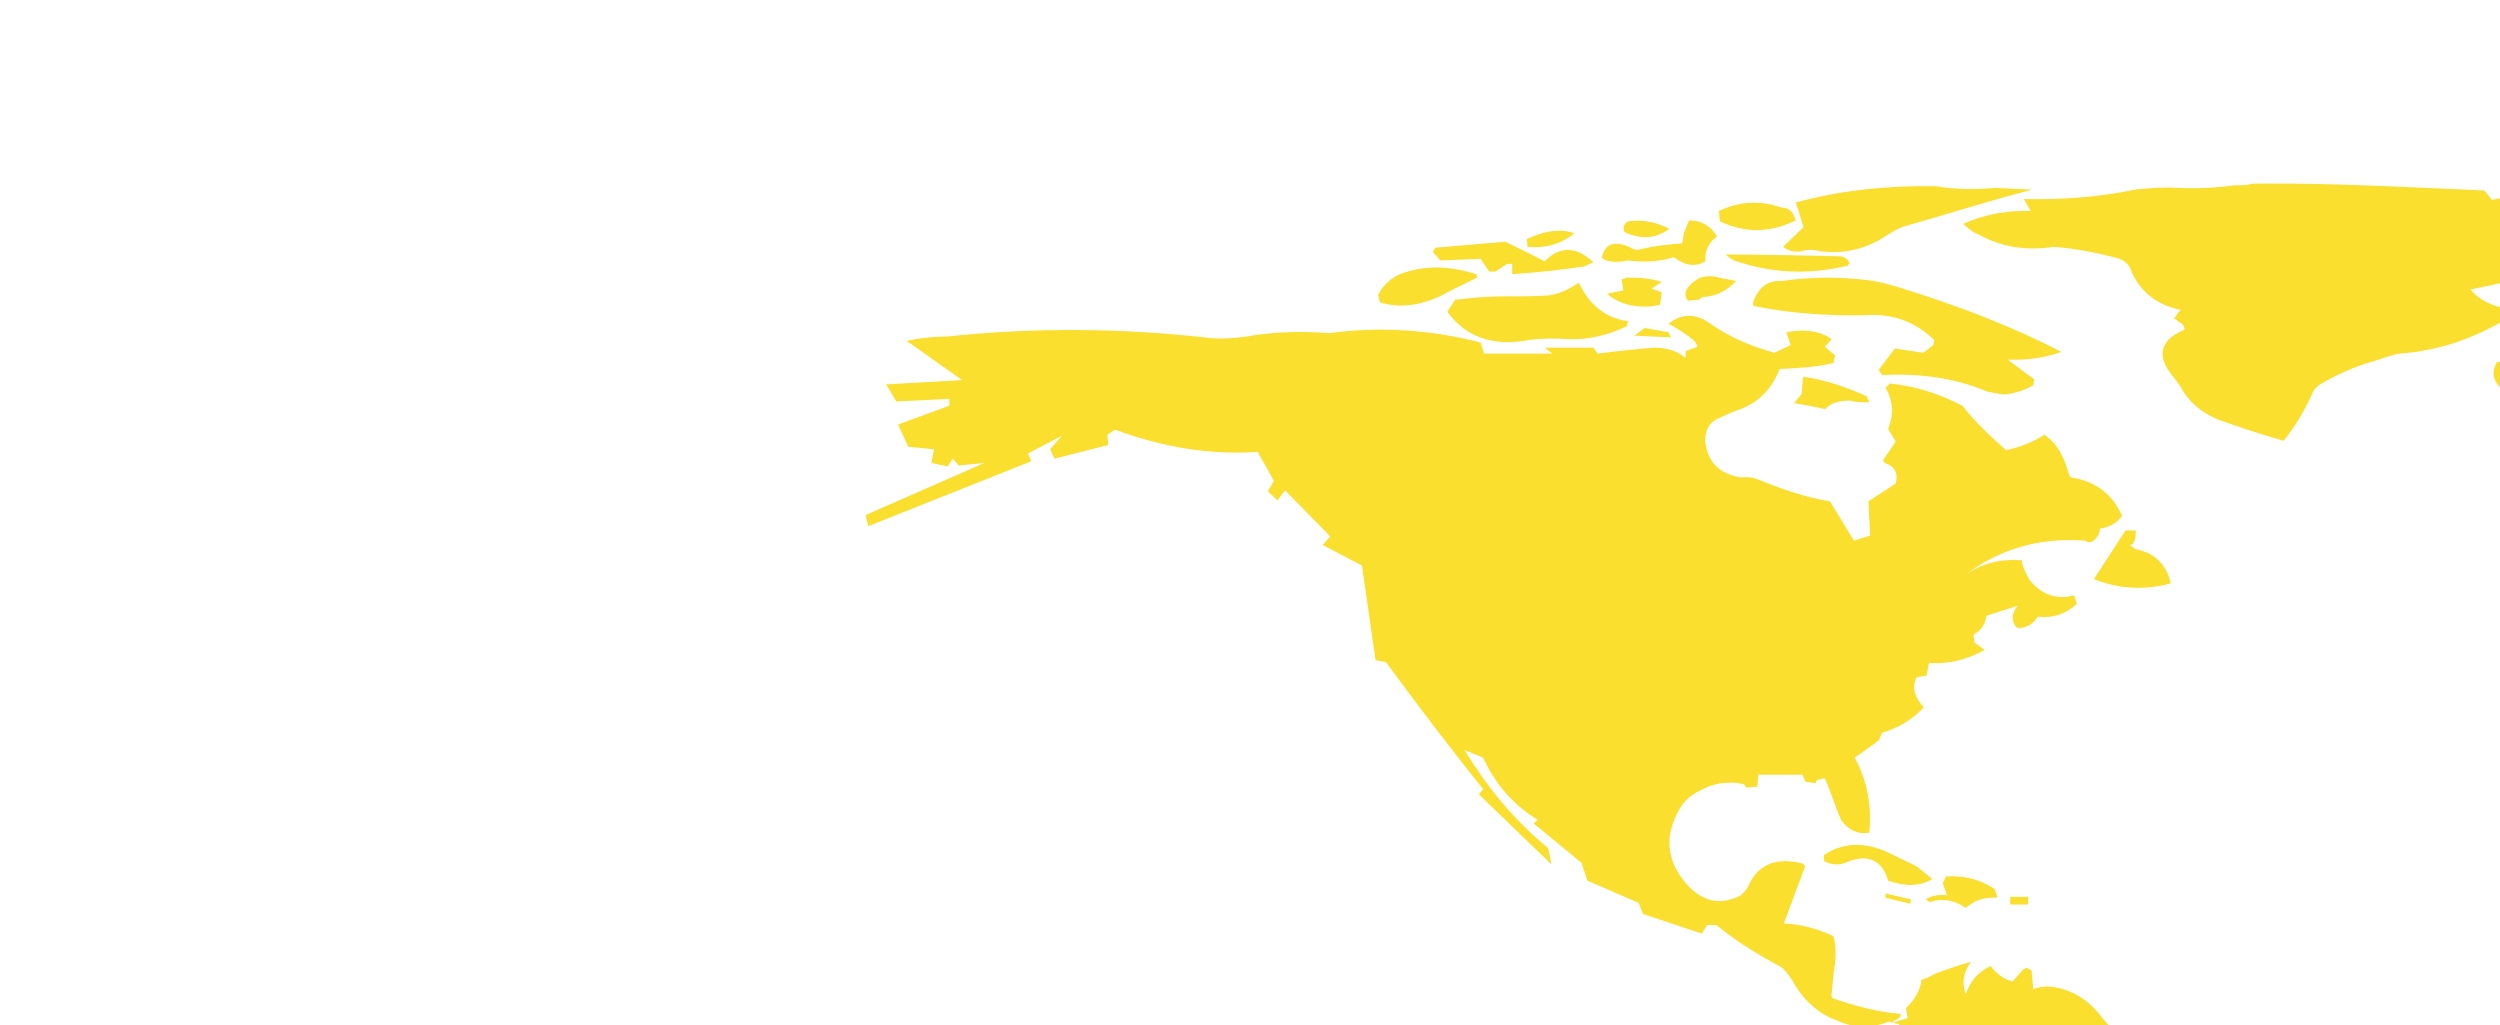
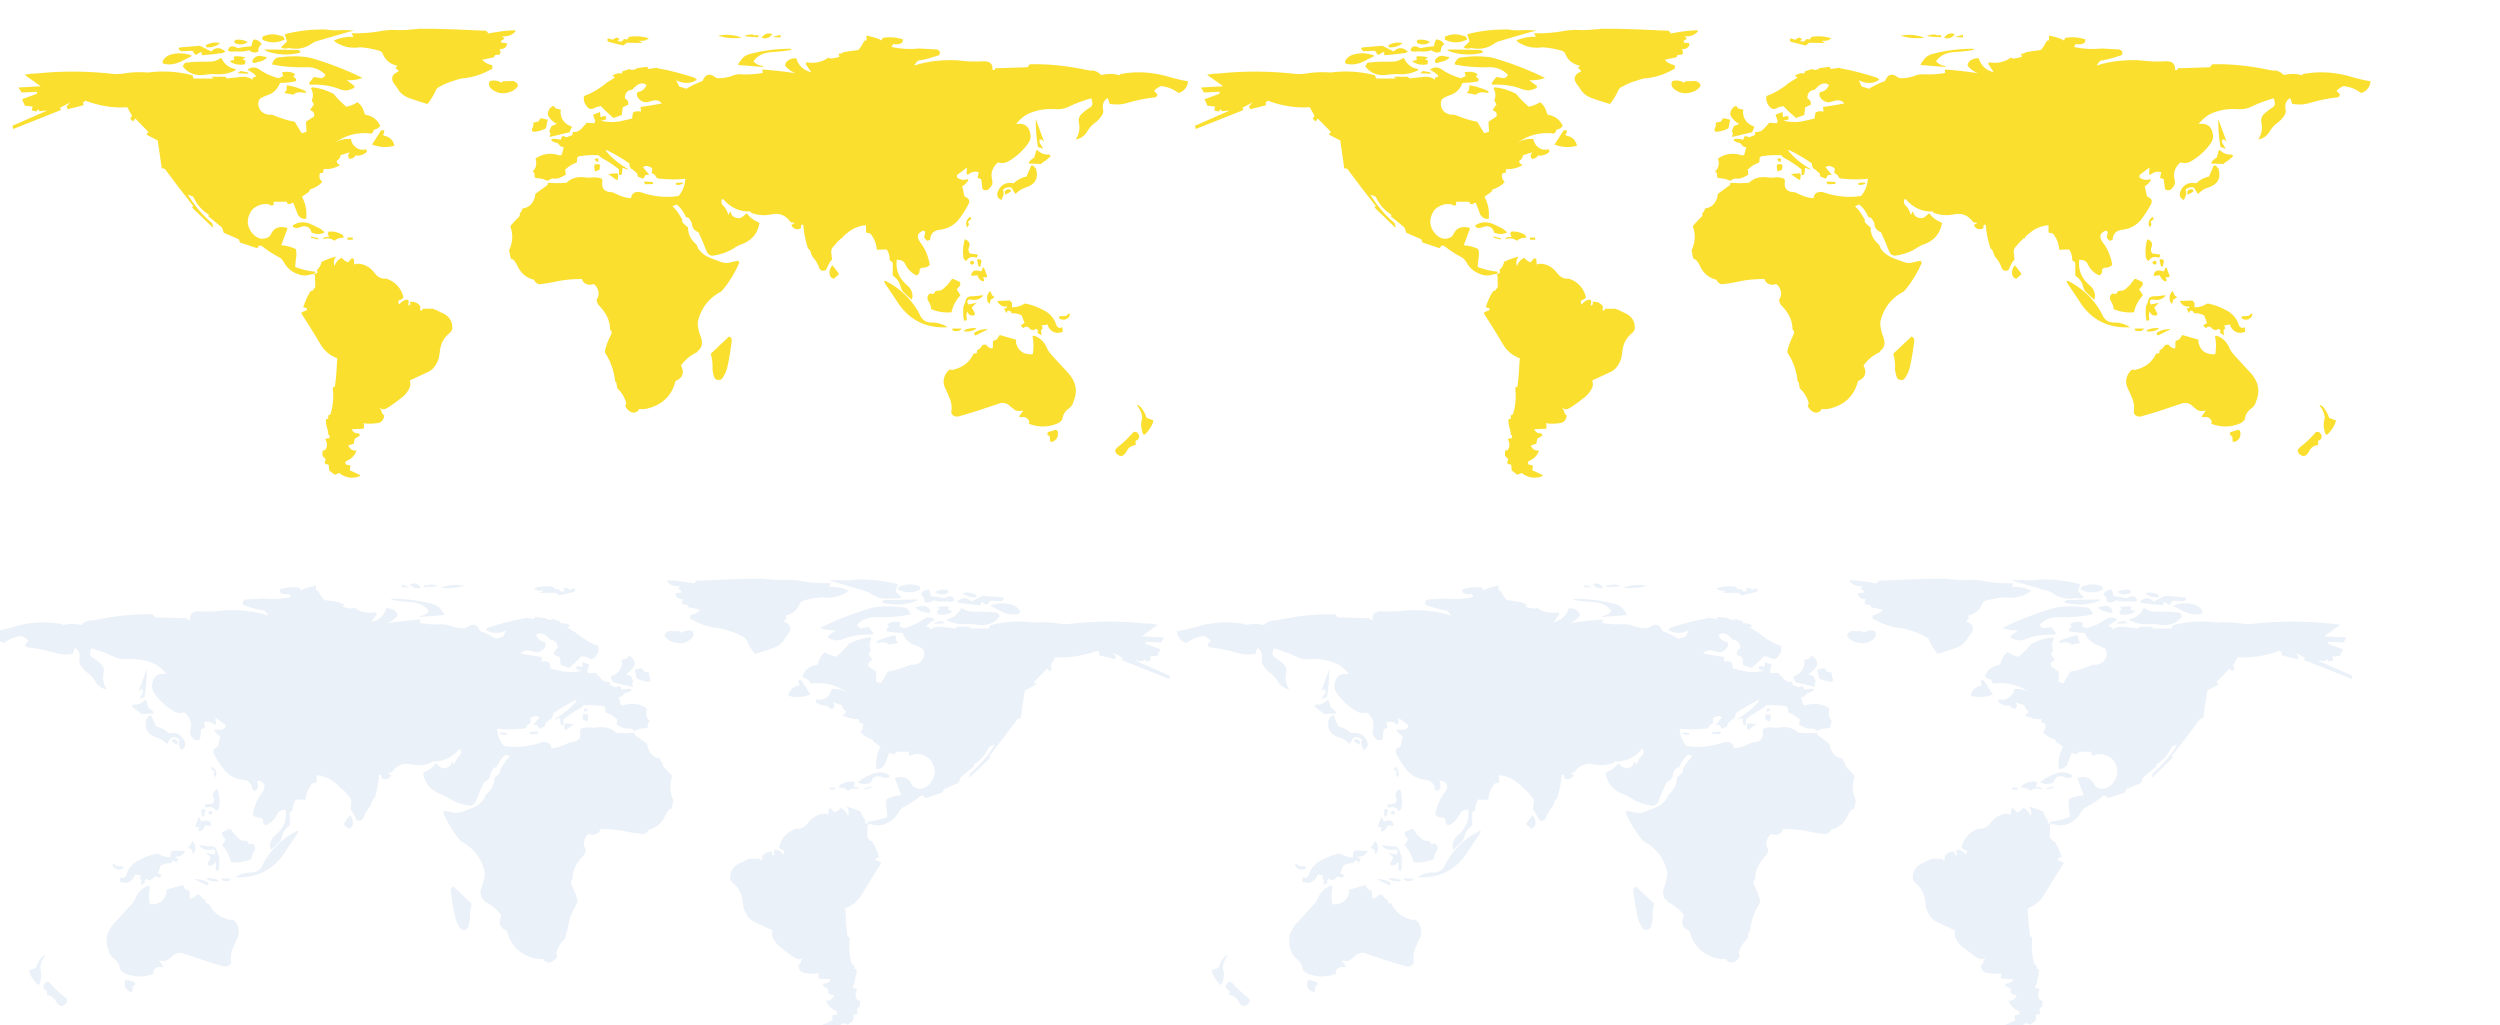
- <svg xmlns="http://www.w3.org/2000/svg" xmlns:xlink="http://www.w3.org/1999/xlink" x="0" y="0" width="1000" height="410" viewBox="-10 -10 120 120">
+ <svg xmlns="http://www.w3.org/2000/svg" xmlns:xlink="http://www.w3.org/1999/xlink" x="0" y="0" width="1000" height="410" viewBox="0 0 1000 410">
  <defs>
    <path id="continents" d="M136.4,19.7c-2.8-0.1-5.4,0.4-7.9,1.5c0.5,0.5,1.1,1,1.9,1.3c2.5,1.4,5.5,1.9,8.7,1.4c2.6,0.2,5.2,0.7,7.7,1.4c0.5,0.2,0.9,0.5,1.2,1c1.1,2.9,3.2,4.4,6,5c-0.3,0.2-0.5,0.5-0.8,1c0,0,0.1,0.1,0.2,0.1c0.2,0.2,0.5,0.4,0.7,0.5c0.2,0.2,0.3,0.4,0.3,0.7c-2.9,1.2-3.3,3.1-1.4,5.4c0.3,0.4,0.6,0.8,0.9,1.2c1,1.9,2.5,3.1,4.4,3.9c2.5,0.9,5.2,1.8,7.7,2.5c1.3-1.6,2.4-3.4,3.3-5.4c0.3-0.8,0.9-1.2,1.5-1.5c1.8-1,3.6-1.8,5.7-2.4c1-0.3,2-0.7,3-0.9c4.5-0.3,8.6-1.7,12.5-4l-0.1-1.3c-1.9-0.4-3.2-1.2-4-2.2l4.7-1l0.4-0.9l1.9-0.2c0.1-0.2,0.2-0.3,0.2-0.5c0.2-0.5,0-1.1-0.4-1.5c0.5-0.1,0.9-0.2,1.4-0.3c1.1-0.3,1.7-1.1,1.7-2.2l-2.4-0.3l0.2-0.8l1.2-0.7l-0.9-1c2.2,0.2,4-0.4,5.4-2.1l-0.6-0.3c-3.4,0.1-6.9,0.6-10.3,1.3l-0.9-1.1c-9.2-0.4-18.1-0.9-27.1-0.8c-0.7,0.2-1.5,0.2-2.2,0.2c-2.2,0.3-4.3,0.4-6.4,0.3c-1.8-0.1-3.5,0-5.2,0.2c-4.3,0.9-8.6,1.2-13,1.1L136.4,19.7zM233,68.6l-0.1,0.4l1.3,0.9l0.2-1.5C233.8,68.3,233.3,68.4,233,68.6zM196.2,37.5l-0.6,0.6c-1.4-0.9-3-1.1-4.6-0.7c-0.8,1.3-0.4,2.5,1,3.5c2.1,1.5,4.3,1.8,6.9,0.9c0.7-0.2,1.2-0.4,1.8-0.9c2.1-1.4,1.9-2.5-0.3-3.5L196.2,37.5zM242.1,77l0.2-2l-0.4-0.7l-3.6,0.3l3.1,2.2L242.1,77zM268.4,78.2l-1-0.2l-2.1,0.2l0.1,0.7C266.5,79.1,267.5,78.9,268.4,78.2zM122.1,29c-1.5-0.5-3.2-1-4.8-1.2c-3.3-0.4-6.7-0.4-10,0.1c-1.6-0.1-2.6,0.6-3.3,2.2c-0.1,0.2-0.1,0.4-0.1,0.7c4.3,0.9,8.8,1.2,13.2,1.1c3.1-0.2,5.7,0.7,8,2.9l-0.1,0.6l-1.2,0.9l-3.3-0.5l-1.9,2.5l0.4,0.6c4.3-0.2,8.4,0.3,12.2,1.9c0.8,0.2,1.4,0.3,2.2,0.4c1.2-0.2,2.3-0.5,3.3-1.1l0.1-0.7l-3.1-2.3c2.2,0.1,4.3-0.2,6.3-0.9C134.2,33.2,128.1,30.9,122.1,29zM256.1,77.8l-3.5-0.2l0.4,1.1l3.2-0.1L256.1,77.8zM148.5,58.4c0.2-0.3,0.2-0.9,0.2-1.3h-1.2l-3.7,5.7c3,1.2,6,1.3,9,0.5c-0.5-2.2-1.9-3.6-4.1-4c-0.2-0.1-0.4-0.3-0.6-0.4v-0.2C148.3,58.9,148.4,58.6,148.5,58.4zM88.9,22.2c2,0.9,3.6,0.7,5.2-0.4c-1.5-0.8-3-1.1-4.8-0.9c-0.4,0.2-0.7,0.6-0.5,1.1C88.7,22,88.8,22.1,88.9,22.2zM89.2,25.5c1.9,0.2,3.6,0.2,5.4-0.4c1.3,1,2.5,1.2,3.7,0.5v-0.3c0-1.2,0.6-2.1,1.4-2.6c-0.8-1.3-1.9-1.9-3.3-1.9l-0.6,1.5l-0.2,1.2c-1.7,0.1-3.3,0.3-5,0.7c-0.3,0.1-0.8,0-1-0.2c-1.9-0.9-3.1-0.5-3.4,1.2c0.1,0.1,0.3,0.2,0.5,0.3C87.6,25.7,88.3,25.7,89.2,25.5zM109.7,39.5l-0.1,1.6l-0.9,1.1c1.2,0.2,2.4,0.4,3.6,0.7c0.8-0.8,1.8-1,2.9-1c0.8,0.2,1.5,0.2,2.3,0.2l-0.3-0.7c-2.4-1.1-4.8-1.9-7.4-2.3L109.7,39.5zM108.9,20.8c-0.1-0.2-0.1-0.3-0.2-0.5c-0.3-0.7-0.8-1-1.5-1c-2.5-0.9-5-0.7-7.3,0.4l0.1,1.2C102.9,22.3,105.8,22.3,108.9,20.8zM91.3,30.9c0.6,0,1.1-0.1,1.7-0.2l0.2-1.5L92,28.8l1.2-0.8c-1.3-0.4-2.5-0.5-4-0.5c-0.2,0-0.4,0.2-0.7,0.2l0.2,1.3l-1.9,0.4C88.1,30.5,89.6,30.9,91.3,30.9zM115,26.1l0.2-0.3c-0.3-0.6-0.8-0.8-1.3-0.8c-4.3-0.1-8.8-0.2-13.2-0.2c0.3,0.3,0.6,0.5,1,0.7C106,27,110.4,27.2,115,26.1zM97.2,27.8c-1.3,0.9-1.5,1.8-0.9,2.4l1.2-0.1c0.2-0.1,0.3-0.2,0.4-0.3c1.7-0.1,3-0.8,4-1.9l-2-0.4C98.9,27.2,97.9,27.3,97.2,27.8zM107.4,23.9c0.6,0.4,1.3,0.7,2.2,0.5c0.7-0.2,1.3-0.2,2.1,0c3,0.4,5.6-0.3,8.1-2c0.5-0.3,1.1-0.7,1.8-0.9c5-1.4,9.9-3,15-4.3l-4.4-0.2c-2.3,0.2-4.6,0.2-6.9-0.2c-5.7-0.1-11.2,0.5-16.4,1.9l0.9,2.9L107.4,23.9zM330.5,114.8v-0.4l-2.5-3.3c-0.9,0.9-1.2,1.9-1.2,3c0,1.2,0.6,2.1,1.7,2.4L330.5,114.8zM233.1,73.6l1.7-0.7l0.2-1.7l-0.3-0.5h-1.8C232.5,71.6,232.8,72.6,233.1,73.6zM307.2,18.9l-3.2,0.9l3.2,0.2V18.9zM303.9,18.6c-1.5-0.5-3-0.2-3.9,1.1c-0.2,0.2-0.3,0.2-0.4,0.4C301.4,20.7,302.9,20.2,303.9,18.6zM280.5,155.2c0.3,1.5,1.2,2.1,3,1.6c1.4-1.6,2.2-3.6,2.6-5.6c0.7-3.3,1.2-6.5,1.6-9.8c0.1-0.9-0.3-1.5-1.1-1.8l-7.3,6.9c0.6,2,0.8,4,0.7,6.1C280.1,153.6,280.2,154.4,280.5,155.2zM209.5,57.6c1.5-0.2,2.8-0.7,3.9-1.3c0-0.2,0-0.3,0.1-0.5c0.2-1.2,0.4-2.2,0.6-2.9l-2.5-0.6l-0.5,0.1l-0.7,1.2l-2.1,0.5v0.5c0.1,0.6,0,1-0.2,1.4c-0.4,0.5-0.4,1-0.2,1.4C208.3,57.8,209,57.8,209.5,57.6zM217.7,54.6l-2.1,0.8l-0.9,2.1l0.5,0.9l-0.4,1.4l8-1.9l1-2.2c-3-1.1-4.4-3-4.6-5.7c0-0.4,0.1-0.8,0.2-1.1l-2.1-0.5l-0.7-0.9l-0.4-0.1c-1.4,0.7-2.1,1.9-2.1,3.5C214.9,52.5,216,53.7,217.7,54.6zM298.5,19.1h-2l-0.4-0.3c-1.2,0-2.2,0.1-3.2,0.5c0,0,0,0.1,0,0.2c1.9,0.2,3.9,0.4,5.5,0.4L298.5,19.1zM290.2,31l10.1,0.8l-0.2-0.4c-1.4-0.1-2.8-0.8-3.7-1.9c1.5-2.1,3.6-3.3,6.6-3.6c3-0.2,5.7-0.4,8.6-1c-0.1-0.2-0.2-0.4-0.5-0.4c-5.5,0-10.9,0.7-16.2,2.1c-1.5,0.4-2.9,1.3-3.7,2.8C290.6,29.8,290.5,30.4,290.2,31zM238.6,21.8l5.7,1.4l1.4-1.1l6.3,0.1l-1.4-0.9c1.6,0.2,3-0.1,3.9-1c-2.5-0.8-5.2-1-7.8-0.6l-0.9,1.1l-1.2-0.2l-0.9,1l-1.6-0.1l-0.1-0.2c0.2-0.1,0.2-0.1,0.5-0.2l0.2-0.6l-1.1-0.5l-1.6,0.9l-1.5-0.5l-0.4,0.1l-0.2,0.4l0.2,0.6L238.6,21.8zM291.6,20.1c-0.2-0.1-0.2-0.2-0.3-0.2c-3.2-1.1-6.2-1.2-9.1-0.6C285.2,20.2,288.4,20.5,291.6,20.1zM124.9,97.9l-1.9-1.5c-1-0.5-2.1-1-3.1-1.5c-2.9-1.4-5.4-1.3-7.7,0.2v0.7c0.9,0.5,1.8,0.5,2.5,0.2c2.5-1.1,4.3-0.4,5,2.1C121.7,98.8,123.4,98.8,124.9,97.9zM19,48.1l4-2.1l-1.4,1.6l0.5,1.1l6.3-1.6l-0.1-1.2l0.9-0.6c5.4,2,11,3,16.7,2.6l1.9,3.4l-0.7,1.2l1.1,1.1l0.9-1.2l5.3,5.4l-0.9,1l4.6,2.4l1.6,11.1l1.2,0.2c3.6,4.9,7.4,9.9,11.4,14.9L71.8,88l8.5,8.2l-0.4-1.9c-4-3.3-7.1-7.1-9.8-11.5l2.2,0.9c1.4,3.1,3.5,5.5,6.4,7.3l-0.5,0.4l5.6,4.6l0.7,2.1l6,2.6L91,102l6.9,2.3l0.6-1h1.1c2.2,1.8,4.6,3.3,7,4.6c0.8,0.3,1.3,1,1.9,1.9c1.2,2.2,3,3.9,5.3,4.7c1.9,0.9,4,0.9,6,0.1l1.2,0.3l0.1,4.9l-1,1.4l-0.9,0.3c-1.3,2-2.2,4.2-2.9,6.4l1.5,0.4l-0.1,0.8l-1.8,0.7l-0.4,0.5c2.5,3.9,5,7.8,7.4,11.9c1.6,3,4,5,7,6.1c-0.2,3.7-0.4,7.5-0.9,11.2l-0.9,0.6c0.4,3.6,0.2,7-0.9,10.6l-0.9,0.5v1.3l-0.9,0.2c-0.1,1.2,0.1,2.5,0.5,3.7c0.2,0.8,0.4,1.5,0.4,2.3l0.6,0.7l-0.2,0.9l-1.1,0.1l-0.5,0.3c0.9,1.5,0.9,3,0,4.3l-1.1,0.3v2l1.3,1.4l-0.4,1.2l0.2,0.7l1.2,0.2l0.2,0.2l0.2,2.2l2.2,1.7l1.8-0.7c2.5,2,5.3,2.4,8.4,1.2L139,195l-4.1-1.9l0.3-1.9l-1.8-0.4l-0.3-0.6l0.3-0.7c2.1-0.9,3.5-2.2,4.2-4.3c-1.4,0.2-2.4-0.4-3.1-1.6c-0.1-0.1-0.1-0.2-0.2-0.4l2.2-0.7l0.4-2l2.1-1.3l-0.5-0.9c-1.3,0.2-2.2-0.4-2.9-1.6l4.8-0.2c0.3-0.8,0.3-1.5-0.1-2.2c2.1,0.3,4,0.2,5.9-0.1c1.5-0.3,2.3-1.3,2.5-3c-0.8-0.5-1.1-1.3-1.2-2.2l-0.9-1c1.2,0.9,2.2,0.9,3.3,0.2c2.1-1.3,4.2-2.9,6.1-4.4c1.4-1.1,2.3-2.5,3-4c0.2-0.9,0.2-1.6-0.1-2.6c2.5-1.2,5.1-2.4,7.7-3.6c0.7-0.4,1.2-0.8,1.7-1.3c1.3-1.5,2.2-3.3,2.4-5.1c0.2-0.8,0.2-1.5,0.3-2.2c0.4-2.9,1.8-5.2,4-6.9c0.4-0.4,0.8-1,0.9-1.5c0.2-3-1.1-5.2-4.2-6.5c-0.7-0.2-1.3-0.7-2-1l-1.6-0.6h-4l-0.5,0.8l-0.6-0.3l0.2-1.4c-0.9-1.3-2-1.9-3.6-1.9H159l0.2,0.9l-0.5,0.6l-0.4-0.2l0.2-1.6l-0.2-0.3l-0.6-0.3c-1.2,0.3-2.2,0.9-3,2l-0.4-0.8l0.2-0.9c0.9-0.1,1.5-0.5,1.9-1.2c-0.9-3.7-3.3-6.2-6.7-7.4c-0.3-0.1-0.8-0.1-1.2,0c-1.5-0.2-2.6-0.9-3.6-2.2c-1.5-2-3.3-3.3-5.6-3.7c-0.9-0.2-1.8-0.1-2.6,0.2l-0.2-2.2l-0.6-0.3l-0.4,0.2l-1.2,1.4c-1-0.2-1.9-0.9-2.6-1.8c-1.5,0.7-2.4,1.8-2.9,3.3c-0.5-1.3-0.3-2.5,0.6-3.8c-1.4,0.4-2.9,0.9-4.2,1.4c-0.5,0.3-1.1,0.6-1.6,0.7c-0.1,1.2-0.8,2.4-1.8,3.3l0.2,1.2l-2,0.6l1.1-0.7l0.1-0.4c-2.6-0.2-5.3-0.9-7.9-1.8c-0.2-0.1-0.3-0.3-0.2-0.6c0.1-1.2,0.2-2.3,0.4-3.6c0.1-1,0.1-2.1-0.2-3.1c-1.9-0.9-3.9-1.4-5.8-1.5l2.5-6.7l-0.3-0.3c-3.1-0.8-5.2,0.1-6.3,2.5c-0.2,0.5-0.6,0.9-0.9,1.2c-2.3,1.2-4.4,0.9-6.4-1.3c-2.4-2.8-2.6-5.7-0.8-8.8c0.6-1,1.3-1.6,2.3-2.1c1.5-0.9,3.4-1.2,5.2-0.8l0.3,0.4l1.3-0.1l0.1-1.4h5.2l0.3,0.8l1.2,0.2l0.2-0.4l0.9-0.2c0.7,1.6,1.2,3.3,1.9,4.9c0.9,1.2,1.9,1.7,3.3,1.5c0.3-3.1-0.2-6-1.7-8.8l2.8-2l0.4-0.9c1.9-0.6,3.5-1.5,4.9-3c-1.1-1.1-1.4-2.2-0.9-3.5l1.2-0.2l0.3-1.5c2.3,0.2,4.5-0.4,6.5-1.5l-1.2-0.9l-0.1-0.9c0.9-0.5,1.4-1.2,1.5-2.2l3.7-1.2c-0.8,0.9-0.8,1.9-0.1,2.6c1,0.1,1.9-0.4,2.4-1.3c1.8,0.2,3.3-0.3,4.6-1.5l-0.3-1c-2.2,0.6-4-0.2-5.3-1.9c-0.3-0.6-0.6-1.1-0.8-1.8v-0.4c-2.5-0.2-4.8,0.3-6.9,1.9c4.2-3.3,9-4.6,14.3-4.2c0.2,0.2,0.5,0.2,0.8,0.1c0.5-0.3,0.9-0.9,0.9-1.5c1.2-0.2,2-0.7,2.6-1.5c-1.1-2.5-3-4-5.9-4.5c-0.2,0-0.2-0.1-0.3-0.3c-0.6-2.1-1.3-3.6-2.9-4.7c-1.4,0.9-3,1.5-4.5,1.8c-1.9-1.7-3.6-3.3-5.1-5.2c-2.9-1.5-5.6-2.3-8.5-2.6l-0.5,0.5c0.9,1.5,1,3.2,0.3,4.8l0.9,1.5l-1.5,2.2l0.2,0.3c1.2,0.4,1.6,1.2,1.3,2.4l-3.2,2.1l0.2,4l-1.9,0.6l-2.8-4.6c-3-0.5-5.8-1.5-8.5-2.6c-0.5-0.2-1.2-0.3-1.9-0.2c-2.6-0.4-4-1.9-4.2-4.3c0-1.2,0.4-2.1,1.5-2.6c0.9-0.4,1.9-0.9,2.9-1.2c2.1-0.9,3.5-2.5,4.3-4.6c2.1-0.1,4.2-0.2,6.3-0.7l0.2-0.9l-1.2-1l0.8-0.9c-1.4-1-3.3-1.2-5.3-0.8l0.5,1.5l-1.9,0.9c-2.9-0.8-5.4-1.9-7.8-3.6c-1.5-1-3.1-1-4.6,0.2c1.1,0.6,2.1,1.2,3.1,2.1c0.1,0.2,0.2,0.3,0.3,0.6L96,36.1v0.8c-1.1-0.9-2.3-1.2-3.8-1.2c-2.2,0.2-4.3,0.4-6.5,0.7l-0.5-0.7h-5.7l0.9,0.7h-8L72,35.1c-5.8-1.5-11.8-1.9-17.7-1.1c-2.8-0.2-5.6-0.2-8.5,0.2c-1.6,0.3-3.4,0.5-5.2,0.4c-10.3-1.2-20.8-1.3-31.1-0.2c-1.6,0-3.3,0.2-4.7,0.5l6.5,4.6l-8.9,0.5l1.2,2l6.2-0.3v0.8l-6,2.2L5,47.3L8,47.6l-0.3,1.6l1.9,0.4l0.6-0.9l0.7,0.8l3-0.3L0,55.3l0.3,1.3l19.1-7.6L19,48.1zM67.4,29.6c1.3-0.7,2.8-1.4,4.2-2.1l-0.1-0.4c-2.9-0.9-5.6-1.1-8.4-0.2c-1.3,0.4-2.4,1.3-3.1,2.6l0.2,0.9C62.5,31.1,64.9,30.8,67.4,29.6zM83,22.3C83.2,22.3,83.2,22.3,83,22.3c-1.9-0.6-3.7-0.2-5.6,0.7l0.1,0.9C79.5,24.1,81.4,23.6,83,22.3zM79.8,29.6c-1.9,0.1-3.5,0.1-5.4,0.1c-1.9,0-3.6,0.2-5.4,0.4l-0.9,1.4c2.2,3,5.4,4.1,9.6,3.3c1.5-0.2,3.1-0.2,4.6-0.1c2.4,0.1,4.7-0.5,6.8-1.5l0.2-0.6c-2.6-0.3-4.6-1.9-5.8-4.5C82.3,28.9,81,29.5,79.8,29.6zM94,33.9l-2.8-0.5l-1.2,0.9l4.3,0.2L94,33.9zM72,25.3l1,1.5h0.7l1.4-0.9h0.6v1.2c2.9-0.2,5.7-0.5,8.4-0.9c0.4-0.2,0.7-0.3,1.1-0.5c-2-1.9-4-1.9-5.7-0.1c-1.5-0.8-3-1.5-4.6-2.3L66.7,24l-0.3,0.5l0.9,1L72,25.3zM134,100.9h2.1V100H134V100.9zM119.4,100.1l2.9,0.7l0.1-0.5l-3-0.7V100.1zM128.8,101.3c1-0.9,2.2-1.3,3.7-1.2l-0.3-1c-1.8-1.2-3.6-1.6-5.7-1.5l-0.4,0.8l0.5,1.4c-1.1-0.1-1.9,0.1-2.5,0.5l0.5,0.3C126.2,100.1,127.5,100.4,128.8,101.3zM417.3,176.9c-1.1,0.3-2.2,0.7-3.2,1l-0.2,0.9l1,0.8l0.2,2.1l0.4,0.1c0.2-0.1,0.5-0.1,0.7-0.2c1.8-0.9,2.3-2.3,1.8-4.3L417.3,176.9zM399.3,80.9c-1-0.4-1.9-0.2-2.4,0.8l0.2,1.2l2.2-1.2V80.9zM422.6,131.8l0.4-1.2l-0.5-0.2l-1.1,1l-2.6,0.1l-0.2,0.8C420,133.2,421.4,133.1,422.6,131.8zM411.6,60.8l1,0.8l-3.3-9c0,3.7,0.2,7.5,0.9,11.2l2.1,0.7l-1.5-2.5v-1.2L411.6,60.8zM417.5,134.9c-0.9-2.8-2.8-4.8-5.4-6c-2-1.1-4.2-1.9-6.5-2.4c-0.4-0.1-0.9-0.1-1.2,0.2c-1.5,0.9-3.2,1.3-4.6,1.2v-1.8l-0.9-0.9l-5,0.2c0.8,1.6,2.1,2.5,4,2.2l-0.4,0.7l-0.9,0.1l1,1.9l0.3-0.8l0.5-0.3l0.9,0.4l0.3,0.7c1.4-0.1,2.9,0.2,4.1,0.9l1.1,3l-1.5,0.9l0.7,0.9l0.5,0.2c0.5-0.7,1.2-0.7,1.9-0.3c0.2,0.2,0.4,0.4,0.7,0.8l1.3,0.4l1-0.6l0.8,0.6l-0.2,1l1.6,1.1l-0.2-2l0.7-0.9l-0.4-1.1l2.3-0.4c0.1,0.2,0.2,0.5,0.3,0.9c1.3,2.3,3.3,3,5.8,2l-0.2-1.8C418.9,136.4,418,136.2,417.5,134.9zM400.5,78.3c-2.6-0.5-4.6,0.2-6,2.5c-1,1.9-0.8,3.3,1,4.2c0.2-0.3,0.3-0.7,0.5-1c0.5-1,0.7-2,0.2-3.1c0.9-0.9,2.1-1.2,3.3-0.9l1.7,2.6c1.2-1.2,2.4-2.1,4.1-2.6c3.8-1.2,5.3-3.7,4-7.9v0.4l-0.9-1.2l-0.9-0.1l-1.9,4.4C403.7,76,401.9,76.9,400.5,78.3zM451.7,168.3c-0.9-1-1.4-1.4-1.9-1.2c0,0.1,0.1,0.2,0.1,0.2c1.2,1.4,1.9,3.1,2,4.9c-0.7,2.2-0.5,4.4,0.4,6.6h0.7c1.6-1.6,2.9-3.5,3.4-5.6l-2.8-1.1C453.3,170.8,452.5,169.5,451.7,168.3zM470.2,37.5c-2.2-0.3-4.4-0.9-6.4-1.4c-6.8-2.2-13.6-2.8-20.6-1.5l-0.3,0.5c-2.5-0.7-4.8-0.7-7.4-0.1c-0.9-0.9-1.9-1.5-3.2-1.8c-0.9,0.1-1.8,0-2.5-0.2c-7.5-1.6-15.2-2.5-22.9-2.3l-0.9,1.2l-12.8,0.4l-0.4,0.7h-0.8v-0.5c0-2-1.1-3-3.3-3c-1.2,0.1-2.5,0.1-3.7,0.1c-2.5,0-5-0.2-7.4-0.5c-5.7-0.2-11.4,0.3-16.9,2.1c0.1-0.2,0.2-0.5,0.5-0.8c0.2-0.3,0.4-0.5,0.6-0.8c0.5-0.4,1-0.5,1.5-0.5c2.5-0.5,4.9-1.2,7.5-2.1l0.2-1.3l-1-0.9c-2.4-0.2-4.8-0.2-7.3-0.4c-3.7,0.4-7.4,0.2-11.1-0.6l0.7-1.2c1.5,0.3,2.8,0.1,3.7-0.7l0.2-1.1c-2.5-0.9-5.3-1.1-8-0.7l-0.7,1.1c-0.8-0.8-3.4-1.4-5.9-2v1.9c-0.6,0.1-0.9,0.2-0.9,0.3c-1.3,2.4-2.2,3.6-2.5,3.6c-0.5,0.1-0.9,0.2-1.4,0.2c-1.5,0.2-3.2,0.4-4.7,0.8c-0.1,0-0.2,0-0.2,0v0.3c-0.6,0.1-1,0.2-1.5,0.2l0.4,1.2c-0.5,0.2-1.2,0.4-1.9,0.5c-0.7,0.2-1.3,0.2-2,0.2l-0.5-0.4c-2.6,1.9-5.6,2.5-8.8,1.9l-0.3,0.7l2.2,3.3c-0.3-0.1-0.7-0.2-1-0.3c-2.5-0.9-4.2-2.6-5-5.3c-1.1-0.1-2.2,0.2-3,0.7c-0.9,0.5-1.4,1.3-1.5,2.2c0.3,0.4,0.6,0.8,0.9,1c1,1,2.1,1.6,3.3,2.1c-4.3-0.7-8.8-1.2-13.3-1.5l0.2,1.4c-3.1,0.5-6,0.7-9.2,0.5c-0.8,0-1.4,0.1-2.2,0.3c-2,0.9-4.1,1.3-6.3,1.3c-0.5,0-0.9-0.2-1.3-0.4c-2.2-1.8-4-1.2-5.1,1.5c-2.2,0.8-4.3,1.8-6.4,3.1l-2.9-0.9l-1.2-2.5c0.4,0.2,0.8,0.3,1.1,0.5c2.5,0.9,5,0.8,7.1-0.7c-0.3-0.4-0.7-0.7-1.1-0.9c-4.8-1.5-9.7-2.9-14.6-3.7l-0.2-0.2l-3.5,0.5l-0.4-0.9l-4.3,0.6l-0.2,0.4l-1.8,0.3l-0.7-0.4l-2.9,0.9l-0.3,0.9c-0.9-0.2-1.8-0.1-2.4,0.2c-0.4,0.2-1,0.4-1.4,0.6l1.1,0.8l-3.2,2c-2.8,2.3-5.8,4.2-9.2,5.4c-0.3,1.5,0.1,2.9,1,4c1,1.4,2.2,1.5,3.4,0.7c0.6-0.3,1.1-0.5,1.9-0.5c0.2-0.2,0.6-0.2,0.6,0c1.5,1.6,3.3,3.2,4.9,4.6l3.3-1.2l0.4-3.1l2.2-1c0.2-0.9-0.1-1.6-0.8-2.2c-0.5-0.2-0.7-0.6-0.5-1.2c0.2-1.5,1.2-2.5,2.9-2.6c0.7-0.9,1.5-1.5,2.3-2.1c1.2-0.6,2.4-0.6,3.4,0.2c-0.1,0.2-0.2,0.4-0.3,0.6c-0.4,0.9-1.2,1.5-2,1.9c-0.5,0.1-0.9,0.2-1.3,0.4l-0.3,0.9c0.1,0.4,0.2,0.8,0.3,1c1.2,1.9,3,2.5,4.9,1.8c2.2-0.8,3.9-0.6,4.8,0.8c-2.8,0.5-5.5,1-8.5,1.4c0.1,0.6,0.2,1.3,0.2,1.9c0-0.1,0-0.1-0.2-0.1c-0.5,0-1-0.1-1.5-0.1c-0.3,0-0.5,0.1-0.8,0.2c-0.2,0.2-0.5,0.2-0.7,0.3l-0.4,2.4c-0.9,0.2-1.9,0.5-3,0.7c-3.2,0.9-6.3,0.9-9.5,0.2l2.1-0.5v-1.3h-1.4c-0.1,0-0.2,0-0.2,0.1c0,0.1,0,0.2-0.1,0.2h-0.3c0,0-0.1,0-0.2,0c-0.1-0.8-0.1-1.3-0.2-2l-2.8,1.1l0.9,2.5l-0.4,0.9l-3-0.2c-0.9,1-1.6,1.9-2.6,2.8c-0.9,0.8-1.9,1-3,0.9L224,59l-2.3,0.9l-1.6-0.5l-0.3,0.2l-0.5,1.3c-0.8-0.2-1.4-0.3-1.9-0.3c-0.3,0-0.5-0.1-0.8-0.1c-0.3,0-0.5,0-0.9,0.1l-0.2,0.5c0.1,0.2,0.2,0.2,0.3,0.3c0.2,0.2,0.6,0.3,0.8,0.4c0.2,0.1,0.2,0.1,0.4,0.2c0.3,0.1,0.6,0.1,0.9,0.1l1.4,1.5l1.2,0.3l-0.8,3l-0.7,0.3c-3.6-1.2-6.9-0.8-9.8,1.2c0.4,1.2,0.4,2.4,0,3.6c-0.2,0.5-0.8,1.2-1.2,1.8l0.7,0.2l0.2,1.9l0.4,0.3c0.9,0.1,1.6,0.2,2.5,0.3c0.9,0.2,1.5,0.6,2.3,0.8l1.7-0.9c0.7,0.1,1.4,0.1,2.2,0c1.2-0.3,2.2-0.9,3.3-1.5l-0.2-2.1c0.3-0.2,0.7-0.6,1.1-0.9c1-0.9,2.2-1.4,3.5-1.9l0.2-2c0.4-0.4,0.9-0.6,1.5-0.6c2.3-0.3,4.8-0.5,7.1-0.3c0.4,0.6,0.9,0.9,1.4,1.2c2.3,1.2,4.6,2.8,6.7,4.4V75c0.8,0.2,1.2-0.2,1.2-0.9c0.1-0.8,0.2-1.3,0.2-2c0.8,0.3,1.4,0.5,2.2,0.7v-0.2c-3.4-1.9-6.4-4.3-9-7.4c0.3-0.1,0.6-0.2,0.8,0c3.1,1.5,6.1,3.3,8.8,5.2c-0.1,0.8,0.1,1.5,0.8,2.2c0.1,0.1,0.2,0.1,0.4,0.1c0,0.1,0.2,0.2,0.2,0.2l1.7,1.5l0.2,1.2l2.2,0.9l0.9-1.5l1.5-0.1l-2.5-3c0.7-0.5,1.4-0.7,2.3-0.3c0.6,0.2,1,0.4,1.4,0.7l-0.2,1.9l1.2,0.7l0.9,1.4c0.5,0.1,1.1,0.2,1.6,0.2c3.2,0.3,6.5,0.4,9.8,0c-0.2,0.7-0.2,1.3-0.3,1.9c-0.4,1.9-1.2,3.5-2.5,5c-5.2,0.8-10.2,0.2-15.1-1.5c-0.5-0.2-1-0.2-1.5-0.1c-1.4,0.1-2.2,1-2.4,2.5c-2.1-0.1-4-0.8-5.7-1.6c-0.6-0.3-1.1-0.5-1.7-0.8c-3.3,0-4.6-1.6-4-4.7l-0.3-0.7c-1.2-0.5-2.5-0.7-4-0.5c-1,0.1-1.9,0.1-3-0.1c-2.9-0.3-5.3,0.4-7.1,2.2c-2.4,0.2-5,0.2-7.4,0l-0.2,0.9l-4.8,3.5c-0.2,1.1-0.4,2.2-1,3.1c-0.9,1.6-2.2,2.5-4.2,2.8l-0.4,1.2l-0.7,0.7v1.1c-1.2,1.2-2.4,2.4-3.5,3.7c-0.1,0.2-0.2,0.2-0.2,0.6c1.1,3.2,0.9,6.4-0.6,9.5c0,0.2,0.1,0.3,0.2,0.5c0.1,0.8,0.2,1.5,0.4,2.2c0.1,0.3,0.2,0.5,0.4,0.8l0.7,0.1c0.7,0.8,1.2,1.5,1.6,2.4c1.3,3,3.6,5,6.7,5.7c0.4,1,1.1,1.6,2.1,1.8c2-0.2,4-0.5,5.9-0.9c3.6-0.9,7.4-1.2,11.2-1.2c0.3,1.2,1.2,2,2.4,2.2c0.8,0.2,1.5,0.1,2.2-0.2c0.9,0.5,1.5,1.4,1.8,2.4c0.4,1,0.3,2.1-0.1,3.1l-0.5,0.9c0.2,0.9,0.5,1.9,1.3,2.5c2.6,2.8,4.1,5.7,4.1,9.2l0.7,1.1c-0.1,0.5-0.2,1-0.4,1.3c-1.1,2.1-1.8,4.1-2.3,6.1c-0.1,0.5,0,0.9,0.2,1.2c2.2,3.4,3.4,7.1,3.9,11.3l0.4,0.2l0.4,2.4c1.8,1.7,3,3.6,3.6,6.1l-0.4,1c0.1,0.2,0.2,0.3,0.3,0.6c0.8,1.2,1.7,1.9,3,2.1c1.1-0.1,1.9-0.7,2.3-1.5c1.1,0.1,2.2,0.1,3.3-0.2c6.1-1.5,9.8-5.3,11.2-11c0.2-0.2,0.4-0.2,0.5-0.2c0.6-0.3,1.1-0.7,1.6-1.2c0.4-0.4,0.7-1.1,0.8-1.8c0.1-1.1-0.2-2.1-0.7-3c1.6-2.3,3.8-4.1,6.4-5.3l0.3-0.5c1.8-1.4,2.1-3.3,1.2-5.7c-0.7-1.5-1-3.3-1.2-4.9c0-0.6,0-1.2,0.2-1.8c1.3-4.9,4.2-8.6,8.6-11.1c0.6-0.2,1-0.7,1.4-1.2c2.6-3.1,4.7-6.7,6.4-10.5l-0.4-0.9c-1.4,0.2-2.9,0.6-4.2,0.9c-1.5,0.1-2.8-0.4-4-0.9c-3-1.1-5.7-1.9-7.7-4.7c-0.2-0.2-0.2-0.4-0.3-0.7c-0.2-0.7-0.6-1.2-1.1-1.6c-1.9-1.8-2.8-3.9-2.8-6.4c-0.2-0.1-0.4-0.2-0.5-0.3l-1.7-1.6l-0.2-1.5c-0.3-0.3-0.6-0.7-0.7-1c-0.8-1.5-1.9-2.9-3.1-4l1.6-0.7c0.2,0.2,0.4,0.4,0.7,0.5c1.4,1.3,2.4,3,3.1,4.6c0.5,0,1.1,0.2,1.5,0.8c0.4,0.7,0.9,1.3,0.9,2.2c0.2,1.5,1.2,2.5,2.6,3c1.2,2.5,2.2,5,3.2,7.5c0.4,1.1,1.2,1.8,2.2,1.9c3.4-0.4,6.6-1.5,9.5-3.5c0.5-0.3,0.9-0.5,1.5-0.8c4.6-1.4,7.3-4.4,8-8.8c-0.2-0.2-0.4-0.3-0.7-0.4c-1.8-0.8-3.3-1.9-4.4-3.5c-0.4,0.3-0.9,0.7-1.2,1c-0.9,0.9-1.8,1.1-2.8,0.9c-1.4-0.3-2.3-1.2-2.5-2.8l-0.9,1.6c-0.1-0.5-0.2-0.9-0.4-1.3c-0.4-0.9-0.9-1.8-1.5-2.3c-0.8-0.7-1-1.5-0.7-2.6l0.4-0.2c0.1,0.1,0.2,0.1,0.3,0.2c2.9,3.3,6.5,5,10.8,4.8l0.2,0.5c2.8,1.1,5.6,1.2,8.5,0.6c3-0.6,5.5,0.5,7.4,3.2l1.7,0.3l-1.5,0.8c0.1,0.1,0.2,0.2,0.2,0.4c0.6,0.9,1.4,1.4,2.5,1.3c0.3-0.1,0.7-0.2,1.1-0.3l0.2-1.5h0.8c0.2,3.2,0.9,6.4,1.9,9.5c0.4,0.2,0.8,0.7,1,1.2c0.2,0.8,0.5,1.4,0.8,2.1c0.2,0.1,0.2,0.2,0.3,0.3c1,1.2,1.8,2.5,2.3,4c0.5,1.3,1.4,1.6,2.8,1c0.5-1.1,1-2,1.5-3.1c0.2-0.3,0.5-0.7,0.9-1c-0.1-1-0.2-1.9-0.3-2.9c-0.1-0.9,0.2-1.7,0.8-2.3c0.7-0.7,1.2-1.5,1.9-2.2c0.6-0.4,0.9-0.9,1.4-1.3v0.4c0.2-0.2,0.4-0.6,0.5-0.8c0.3-0.4,0.9-0.9,1.3-1.2l1.5-1.2c1.2-0.9,2.5-1.4,4-1.9c0.3-0.1,0.9-0.2,1.4-0.3c0.1,0,0.5-0.1,1.1-0.1v2.9c1,0.2,1.9,0.4,2,0.7c1.4,1.9,2.2,4,2.3,6.2l4-0.1c0.8,1.2,1.2,2.6,1.2,4.3l1.2,0.9v5.2c0.9,0.7,1.8,1.5,2.4,2.5c0.2,0.2,0.2,0.5,0.4,0.9c0.2,0.6,0.4,1.1,0.5,1.5c0.2,0.5,0.3,1,0.7,1.4c1.1,1.2,2.3,2.3,3.6,3.4c0-0.2,0.1-0.4,0.2-0.7c0.2-1,0.1-1.9-0.4-3c-0.4-0.9-1-1.6-1.8-2.2c-3.2-2.8-4.5-6.2-4-10.1c0.3,0,0.5,0,0.9,0.1c0.2,0,0.4,0,0.7,0.1c0.2,0.1,0.5,0.2,0.7,0.3c0.4,0.2,0.8,0.6,0.9,0.9c1.1,2.4,2.8,4.1,4.9,4.9l0.9-0.9l0.2-1.6l0.7-0.6c1.2,0.1,2.3-0.2,3.3-1.1c-0.5-3.4-1.8-6.5-3.9-9.2c-1.5-2.2-1.1-3.7,1.5-4.6l0.6,0.6l-0.4,2.3l1.1,1.2l1.2-0.3c0.2-2.5,1.5-3.9,4-4.1c3-0.4,5.4-1.6,7.4-4c1.5-1.9,2.8-4,3.9-6c0.9-1.6,0.3-2.6-1.5-3.3l-0.9-4.1c1.1-0.7,2-1.5,2.5-2.6l-0.4-0.2c-1.5,0.5-3,0.2-4.2-0.7V75l4-3l-0.2,2.4l0.3,0.4h0.4c1.3-1.1,2.8-1.4,4.2-0.9l-0.5,2.2l1.5,0.6l0.5,4c0.8,0.5,1.4,0.5,2.2,0.2c0.3-0.2,0.5-0.4,0.8-0.8c0.9-0.9,1.2-2.1,0.8-3.4c-0.1-0.6-0.2-1.1-0.2-1.5c0-2.1,0.9-3.7,2.5-5.2c0.5,0.1,1,0.1,1.4,0.2c0.9,0.1,1.5-0.1,2.4-0.4c3.6-2,6.4-4.6,8.6-7.8c0.5-0.9,0.9-1.9,0.7-3c-0.4-3.5-2.4-4.9-5.8-4.4c1.8-2.2,3.9-3.9,6.4-4.7c3.3-1.2,6.7-1.5,10.1-1.2c1.9,0,3.5-0.4,5-1.2c2.6-1.3,5.6-2.3,8.6-3.2c0.2,0.5,0.3,1,0.4,1.5c0.2,1-0.1,1.8-0.9,2.2c-1.2,0.7-2.2,1.5-3.3,2.5c-1,0.9-1.4,2.1-1.2,3.3c0.6,2.5,0.2,4.8-1.2,7c2.1-0.4,3.6-1.5,4.7-3.4c0.8-1.3,1.6-2.3,2.9-3.2c1.3-0.9,2.3-2.1,3.2-3.6c0.2-0.5,0.2-0.9,0.2-1.4c-0.5-2.3,0-4,1.8-5l0.8,2.4c1.1,0.1,2.2,0.2,3.2,0.2c1,0,1.9-0.2,3-0.4c4-1.2,8.1-2.1,12.2-2.5l0.5-0.5l0.2-0.6l-1.4-1.5c0.5-0.5,1.1-0.9,1.5-1.2c0.4-0.2,0.9-0.5,1.3-0.7c2.5,0.3,5,1.2,7,2.8c0.2-0.1,0.4-0.2,0.7-0.2c1.5-0.7,2.5-1.9,3-3.6L470.2,37.5zM375.8,136.5l0.4,0.8c0.2,0.1,0.5,0.1,0.8,0.1c1.2,0.2,2.1,0,2.6-1h-2.9C376.4,136.4,376.1,136.5,375.8,136.5zM448.4,177.8c-1.9,2.2-4,4.3-6.4,6.1c-1.2,1-1.2,1.9,0,2.9c1.4,1.1,2.5,0.7,3.6-1.2c0.7-1.5,1.9-2.4,3.7-2.6l-0.1-1.6c0.1,0,0.2-0.2,0.2-0.2c0.8-0.2,1.2-0.7,1.3-1.5C450.5,178.2,449.6,177.5,448.4,177.8zM362.9,130.9c-0.3-0.5-0.5-1.2-1-1.9c-3.1-5.1-7.4-9-12.8-11.7l-0.5,0.3c0.4,0.9,0.9,1.5,1.5,2.4c1.2,1.9,2.5,3.6,3.6,5.4c4.7,7.5,11.5,11,20.4,10.5c-1.9-1.2-4-1.9-6.1-1.9C365.6,134.2,363.9,133.1,362.9,130.9zM407.2,69.1c-0.4,0.4-0.7,0.9-0.7,1.3l5,0.2c0.1-0.2,0.3-0.4,0.5-0.6c1.2-0.7,2.2-1.5,3.3-2.5l-0.6-0.7c-1.9,0.2-3.5-0.5-4.8-1.8l-0.4,0.2l-0.8,2.8C408.2,68.3,407.8,68.6,407.2,69.1zM390.8,126.7l0.5-1.9l1.2-0.6l0.2-0.5l-0.8-0.5l-0.8-1.8c-1.2,1-1.5,2.3-1.1,4.2C390.4,126,390.6,126.4,390.8,126.7zM380.3,107.5c0,0.9,0.4,1.5,1.2,1.9c0.9-1.5,2.2-2,4.1-1.3l0.5-0.8l-0.1-0.5l-3-0.4c-0.7-0.7-0.8-1.5-0.4-2.5c0.5-1.3,0.2-2.2-1.1-3c-0.2,0-0.4-0.1-0.6-0.2C380.3,102.9,380,105,380.3,107.5zM384.8,138l-0.1,0.8l0.5,0.4l5-2.5C388.4,136.5,386.5,137,384.8,138zM379.1,117.9c-0.9-0.5-1.8-0.9-2.5-1.2c-0.2-0.1-0.5-0.1-0.8-0.1l-1.9,2.5c-0.4,0.2-0.8,0.6-1,0.9c-0.6,0.6-1,0.9-1.7,1.2l-1.9,0.2l-0.9,1.2l-1.5-0.2c-1.1,0.9-1.2,2.1-0.4,3.3c0.6,0.9,0.9,1.9,1,3c2.5,1,5.3,1.5,8.1,1.2c0.5-2.6,1.9-5,3.6-6.8l-1.5-2.3c0.2-0.3,0.4-0.5,0.7-0.9C379,119.5,379.2,118.8,379.1,117.9zM383.2,91.9c-0.2-0.1-0.2-0.2-0.2-0.2c-1.5,1.3-2,2.6-1.1,4.3l0.7-1.2l-0.4-1.2l1.3-0.9L383.2,91.9zM380.6,133.2l0.4,0.1l0.7-0.3c0.1-0.1,0.1-0.2,0-0.4c-0.2-1-0.2-2,0.2-3c0.5,1.3,1.4,1.9,2.8,1.5l0.3-0.6l-1.3-2.5l1.9-1.9l-3.2,0.7c-0.1-0.2-0.2-0.2-0.2-0.3c-0.4-0.5-0.3-1.2,0.1-1.6c0.2-0.1,0.5-0.1,0.8-0.1c2.1,0.5,3.7,0,5.2-1.5l-0.4-0.2c-1.4,0.2-2.9,0.4-4.3,0.4c-1.1,0-1.9,0.4-2.2,1.3c-0.2,0.9-0.5,1.6-0.9,2.5c-0.2,0.5-0.2,1-0.2,1.5C380.2,130.5,380.3,131.8,380.6,133.2zM385.8,108.7c0.2,0.9,0.3,1.9,0.6,2.8l0.7,0.2l0.5-2.3l-0.5-0.7H385.8zM373.9,153.7c-1.5,1.9-1.9,4.1-0.9,6.4c0.5,1.2,1.1,2.2,1.5,3.3c1,2.1,1.4,4.2,1,6.4c0,0.3,0.1,0.6,0.3,0.9c0.7,0.9,1.5,1,2.5,0.9c5.4-1.5,10.8-3.3,16.1-5.1c1.4-0.6,2.9-0.4,4.1,0.5c0.7,0.6,1.2,1.1,1.8,1.5c0.7,0.7,1.4,0.9,2.2,0.9c0.5,0,1.2-0.1,1.8-0.1l-1.7,2.3l0.6,0.3c1.2-0.3,2.2-0.1,3,0.8c0.5,0.5,0.7,1.2,0.3,1.8c4,1.5,7.8,1.5,11.7-0.2c1-0.6,1.8-1.2,1.9-2.4c0.2-1.2,0.9-2.3,2-3.2c1-0.7,1.9-1.5,2.2-2.8c1.9-4.3,1.2-8.1-2-11.7c-2-2.1-4-4.3-5.9-6.4c-1-1-1.9-2.1-2.5-3.3c-0.9-2.3-2.4-4-4.6-5c-0.3-0.1-0.7-0.2-0.9-0.2l-0.4,0.2c0.5,2.2,0.5,4.4,0.2,6.6c0,0.2-0.1,0.4-0.2,0.6c-3.4,0.2-5.7-1.2-6.5-4.3c-0.2-0.6-0.2-1,0-1.5l-6.6-1.9l-1.2,1.8l-1.5,0.6l-0.1,2.9h-0.9l-0.9-0.5l-1-1l-1.3,0.2c-0.5,0.9-1.2,1.6-2.2,2.2l-0.1,1.1l-1.2,0.1c-1.7,3.6-4.6,5.7-8.6,6.6C375.1,152.6,374.4,153,373.9,153.7zM385.3,136.2c-1.8,0-3.3,0.2-4.7,0.9l0.3,0.5c1.8,0.1,3.3-0.2,4.6-1.1L385.3,136.2zM388.1,112.1l-0.5,1.4c-0.2,0-0.5,0-0.8-0.1c-2.1-0.6-3.3,0.1-3.3,2l2.4-0.3c0.4,1.2,1.2,2.1,2.3,2.5l0.5-0.4l-0.4-1.3l0.1-0.1c0.9,0.2,1.3,0.2,1.5-0.3l-1.3-3.4L388.1,112.1zM383.9,110.8c0.2,0,0.4,0,0.5-0.2c0.2-0.2,0.2-0.3,0.2-0.5s0-0.4-0.2-0.5c-0.2-0.2-0.3-0.3-0.5-0.3c-0.2,0-0.4,0.1-0.6,0.3c-0.2,0.1-0.3,0.3-0.3,0.5s0.1,0.4,0.3,0.5C383.5,110.8,383.7,110.8,383.9,110.8z" />
    <style type="text/css">
    
      .fr {fill:#fadf2f; opacity:1;}
      .bk {fill:#3673b9; opacity:0.1;}
    
  </style>
  </defs>
  <g class="fr">
    <use xlink:href="#continents" x="5" y="-5" />
    <use xlink:href="#continents" x="478" y="-5" />
  </g>
  <g class="bk">
    <use xlink:href="#continents" x="-468" y="215" transform="scale(-1,1)" />
    <use xlink:href="#continents" x="-941" y="215" transform="scale(-1,1)" />
  </g>
</svg>
